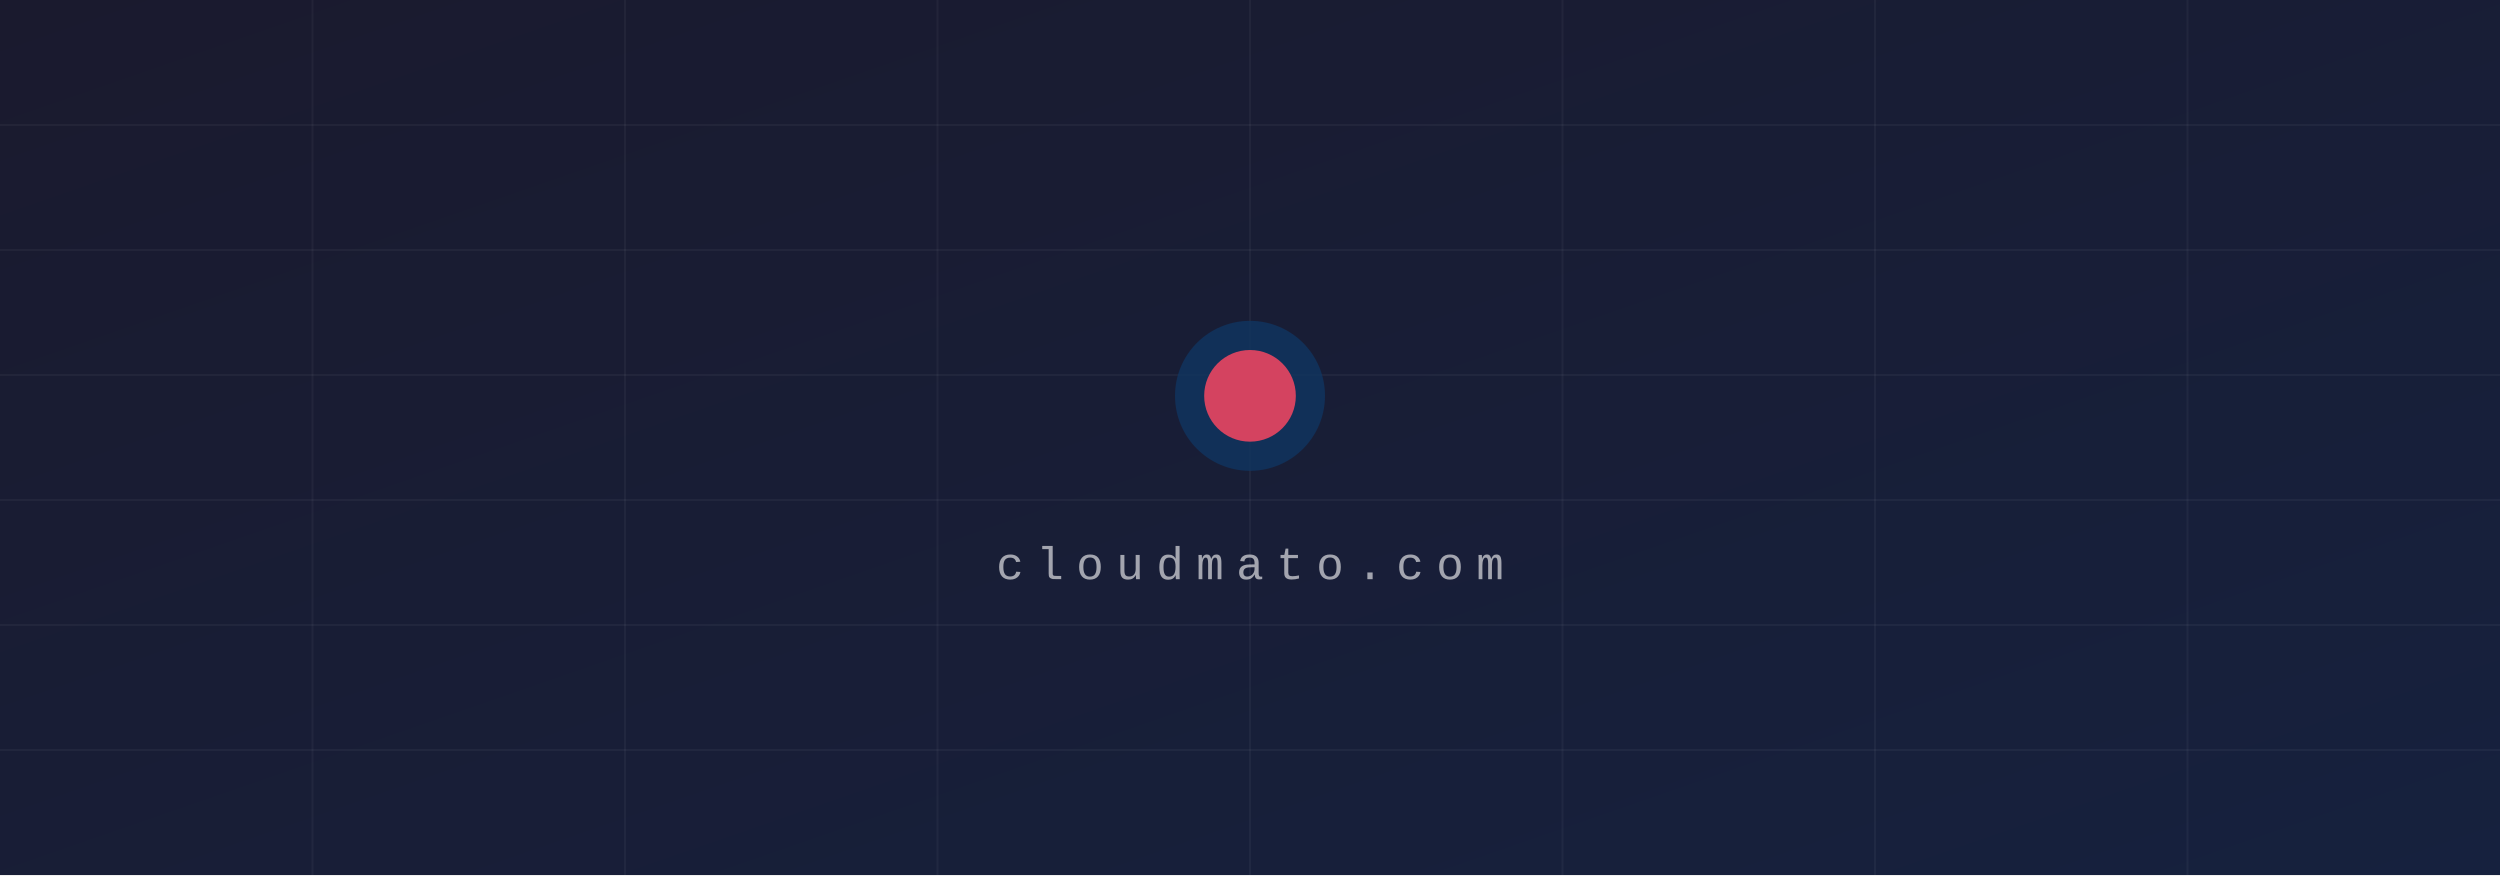
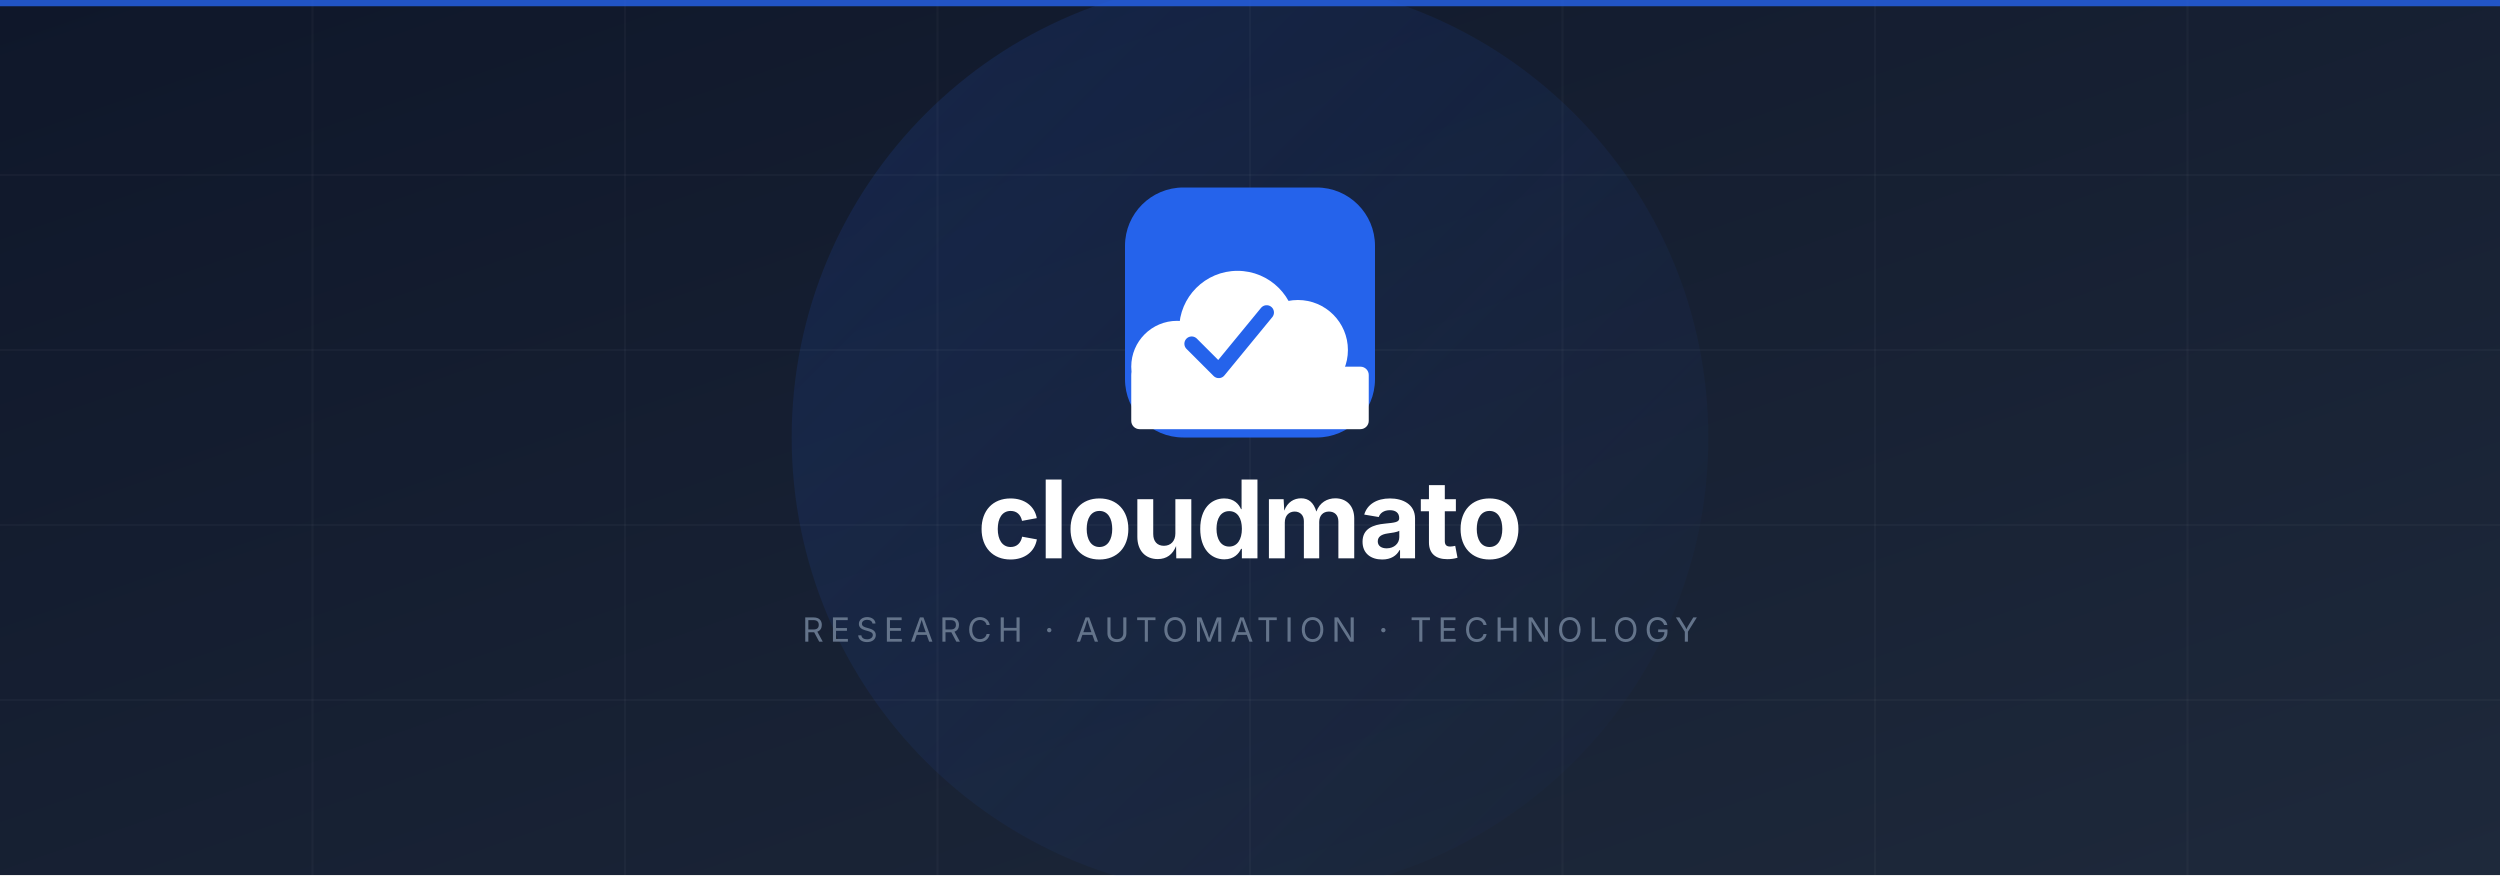
<svg xmlns="http://www.w3.org/2000/svg" width="1200" height="420" viewBox="0 0 1200 420">
-   <rect width="1200" height="420" fill="#1a1a2e" />
-   <rect x="0" y="0" width="1200" height="420" fill="url(#grad)" />
  <defs>
-     <linearGradient id="grad" x1="0%" y1="0%" x2="100%" y2="100%">
-       <stop offset="0%" style="stop-color:#1a1a2e;stop-opacity:1" />
-       <stop offset="100%" style="stop-color:#16213e;stop-opacity:1" />
+     <linearGradient id="bg" x1="0%" y1="0%" x2="100%" y2="100%">
+       <stop offset="0%" stop-color="#0f172a" />
+       <stop offset="100%" stop-color="#1e293b" />
+     </linearGradient>
+     <linearGradient id="glow" x1="0%" y1="0%" x2="100%" y2="100%">
+       <stop offset="0%" stop-color="#2563eb" stop-opacity="0.15" />
+       <stop offset="100%" stop-color="#2563eb" stop-opacity="0" />
    </linearGradient>
  </defs>
-   <g stroke="#ffffff" stroke-opacity="0.04" stroke-width="1">
-     <line x1="0" y1="60" x2="1200" y2="60" />
-     <line x1="0" y1="120" x2="1200" y2="120" />
-     <line x1="0" y1="180" x2="1200" y2="180" />
-     <line x1="0" y1="240" x2="1200" y2="240" />
-     <line x1="0" y1="300" x2="1200" y2="300" />
-     <line x1="0" y1="360" x2="1200" y2="360" />
+   <rect width="1200" height="420" fill="url(#bg)" />
+   <circle cx="600" cy="210" r="220" fill="url(#glow)" />
+   <g stroke="#ffffff" stroke-opacity="0.03" stroke-width="1">
+     <line x1="0" y1="84" x2="1200" y2="84" />
+     <line x1="0" y1="168" x2="1200" y2="168" />
+     <line x1="0" y1="252" x2="1200" y2="252" />
+     <line x1="0" y1="336" x2="1200" y2="336" />
    <line x1="150" y1="0" x2="150" y2="420" />
    <line x1="300" y1="0" x2="300" y2="420" />
    <line x1="450" y1="0" x2="450" y2="420" />
    <line x1="600" y1="0" x2="600" y2="420" />
    <line x1="750" y1="0" x2="750" y2="420" />
    <line x1="900" y1="0" x2="900" y2="420" />
    <line x1="1050" y1="0" x2="1050" y2="420" />
  </g>
-   <circle cx="600" cy="190" r="36" fill="#0f3460" opacity="0.8" />
-   <circle cx="600" cy="190" r="22" fill="#e94560" opacity="0.9" />
-   <text x="600" y="278" font-family="monospace, 'Courier New'" font-size="22" fill="#ffffff" opacity="0.6" text-anchor="middle" letter-spacing="6">cloudmato.com</text>
+   <rect x="540" y="90" width="120" height="120" rx="28" fill="#2563eb" />
+   <circle cx="565" cy="176" r="22" fill="white" />
+   <circle cx="594" cy="158" r="28" fill="white" />
+   <circle cx="623" cy="168" r="24" fill="white" />
+   <rect x="543" y="176" width="114" height="30" rx="4" fill="white" />
+   <polyline points="572,165 585,178 608,150" fill="none" stroke="#2563eb" stroke-width="7" stroke-linecap="round" stroke-linejoin="round" />
+   <text x="600" y="268" font-family="'Space Grotesk', system-ui, -apple-system, sans-serif" font-size="52" font-weight="700" fill="white" text-anchor="middle" letter-spacing="-1">cloudmato</text>
+   <text x="600" y="308" font-family="system-ui, -apple-system, sans-serif" font-size="16" font-weight="400" fill="#64748b" text-anchor="middle" letter-spacing="3">RESEARCH · AUTOMATION · TECHNOLOGY</text>
+   <rect x="0" y="0" width="1200" height="3" fill="#2563eb" opacity="0.8" />
</svg>
